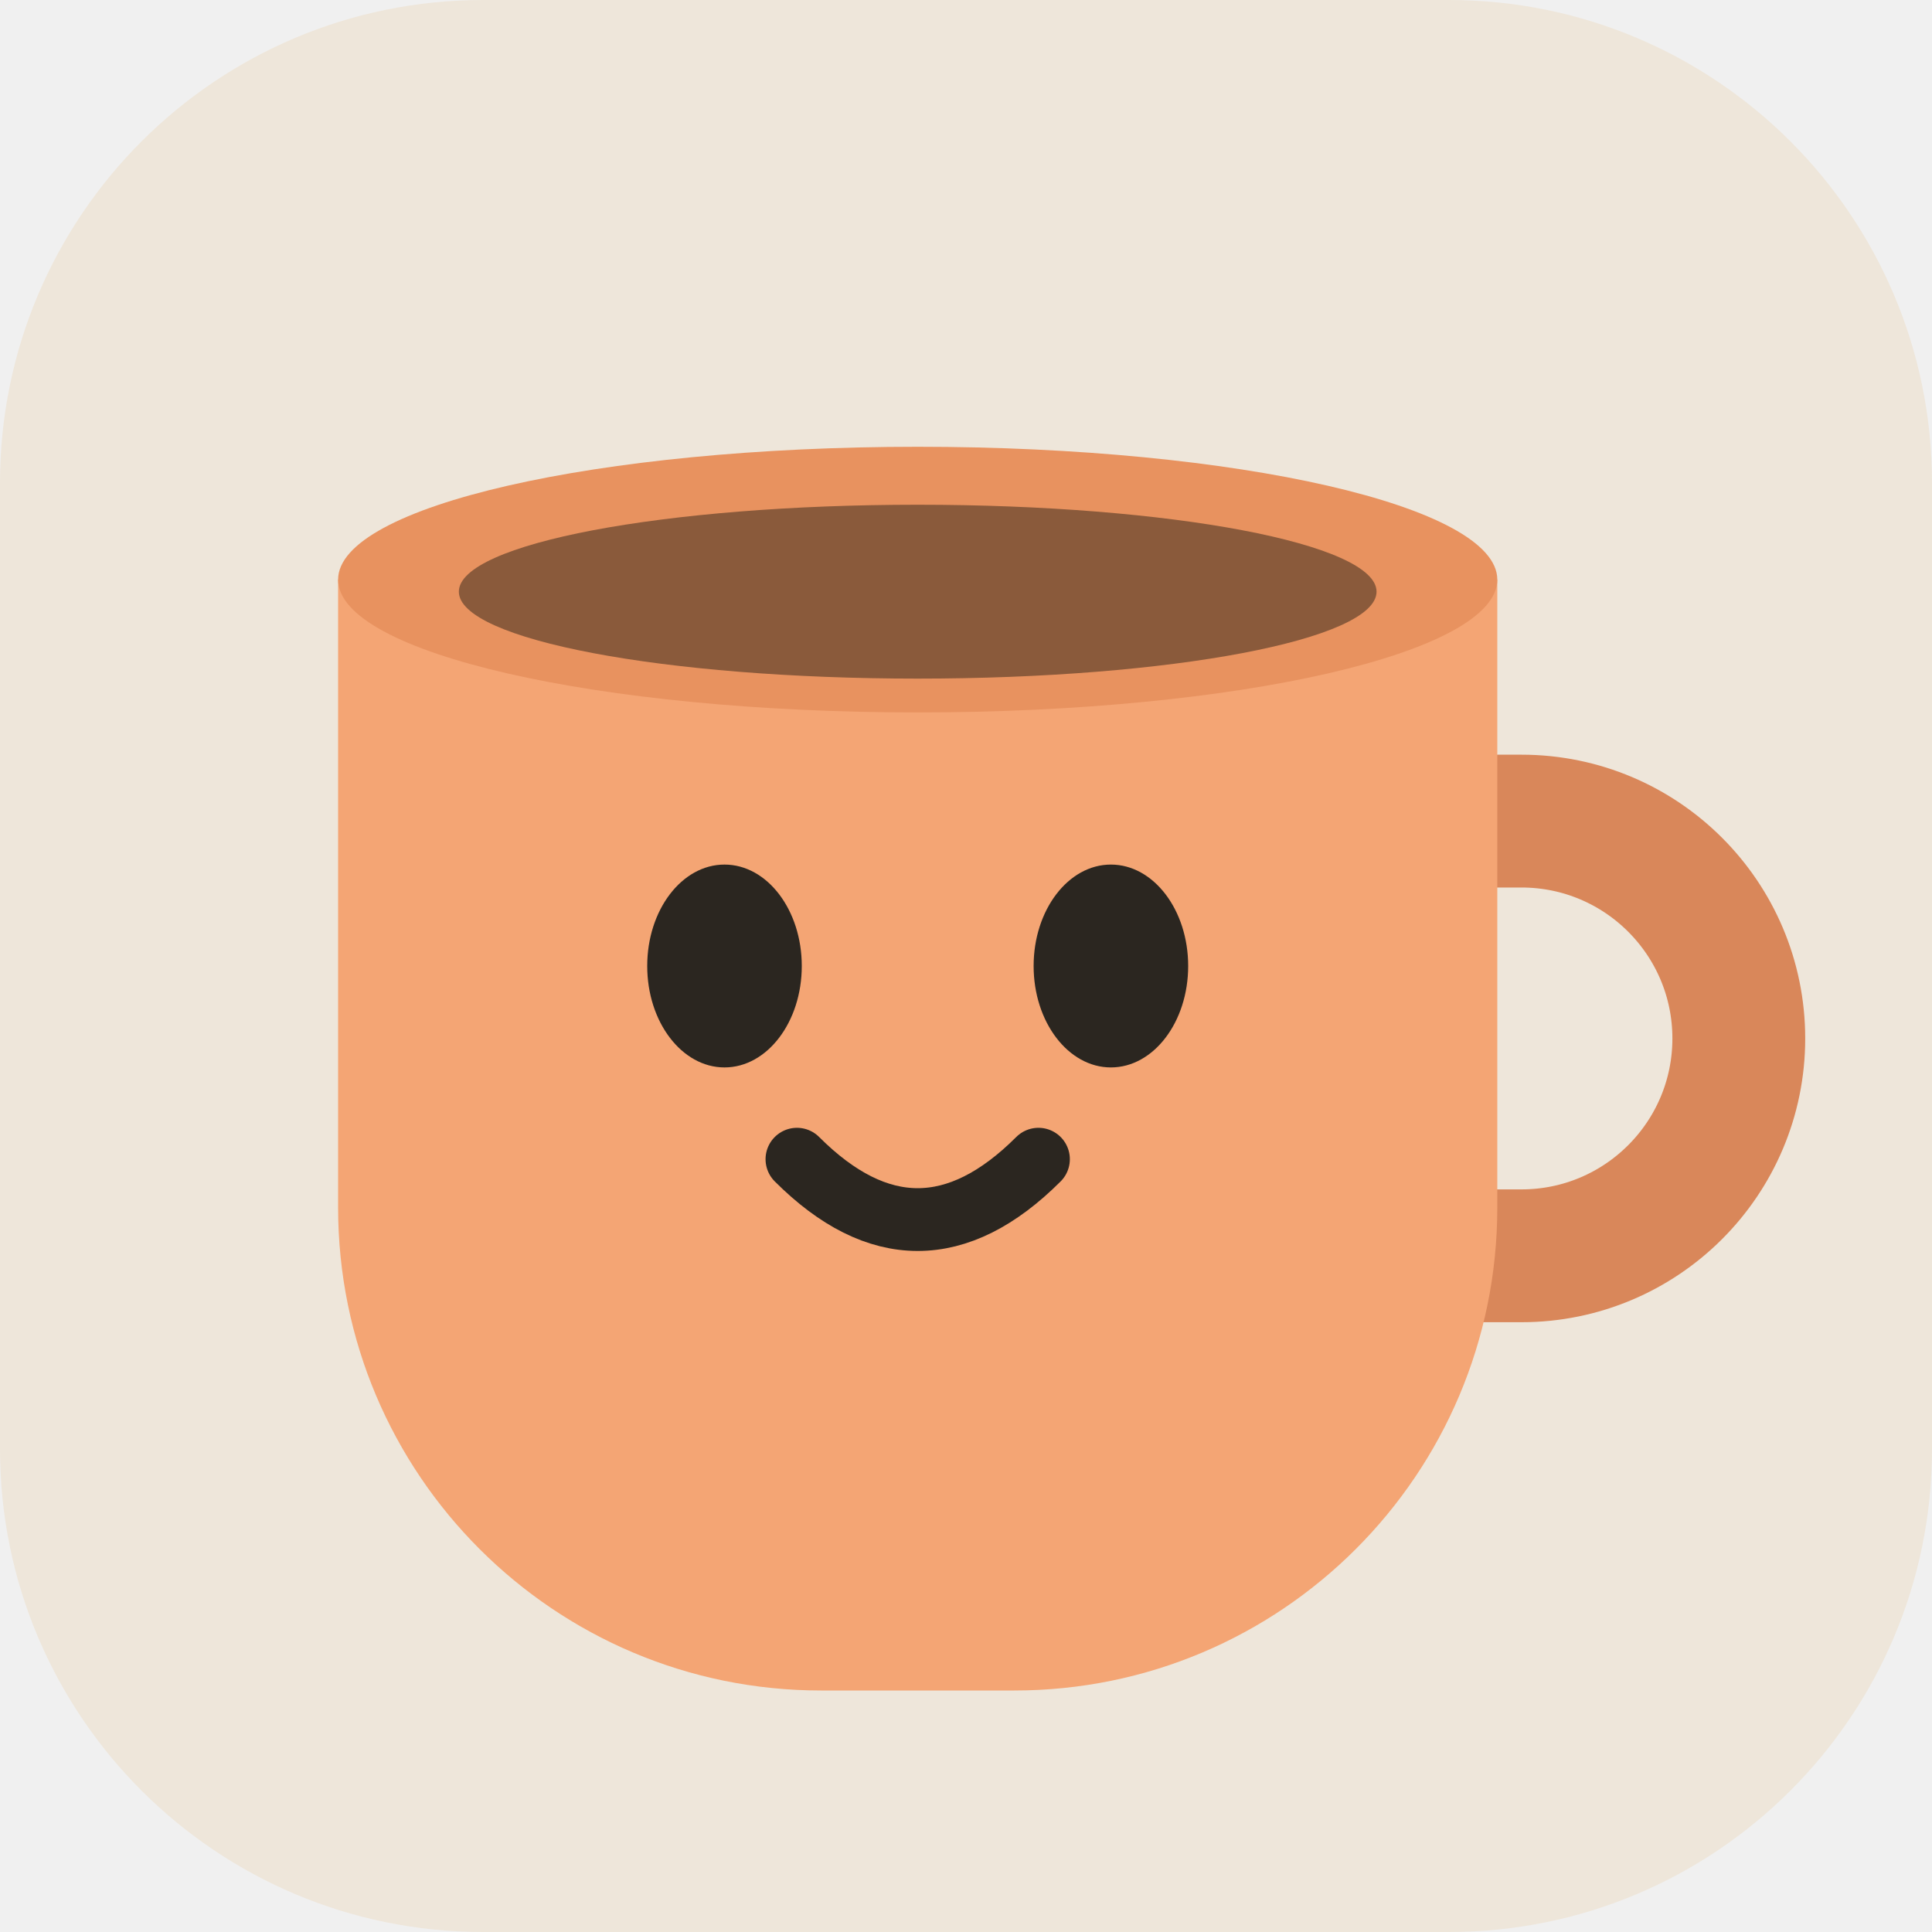
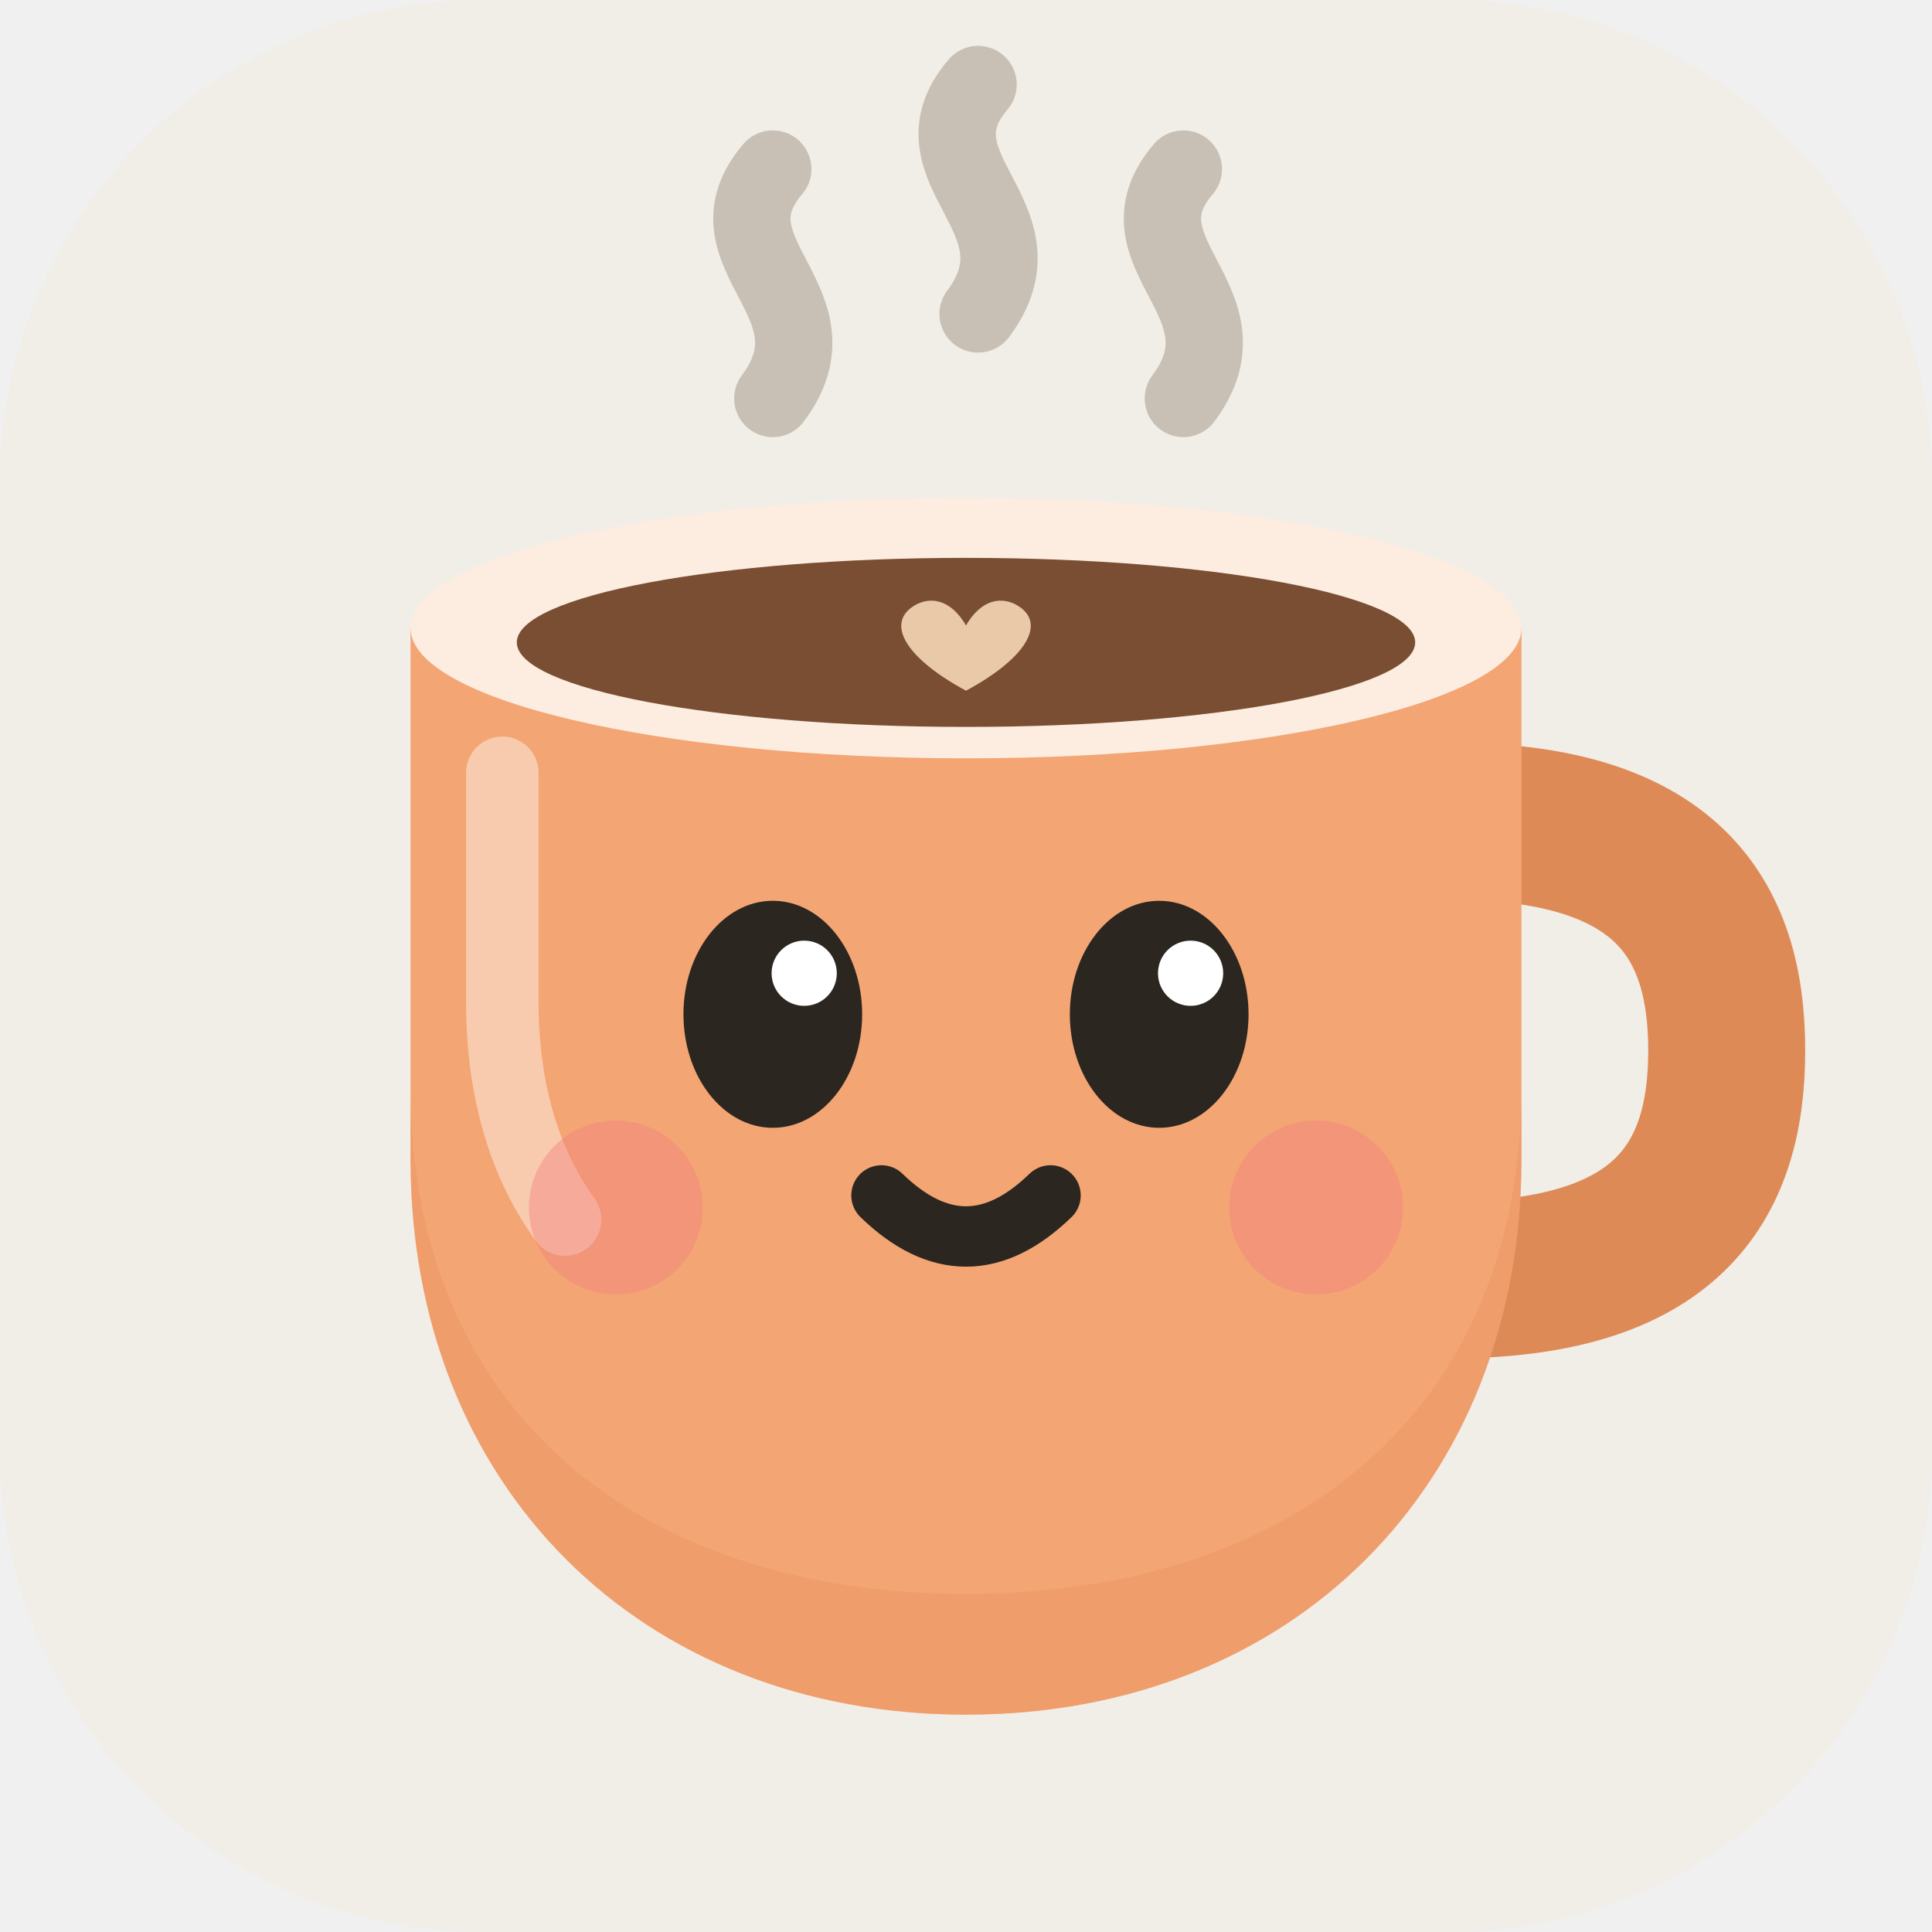
<svg xmlns="http://www.w3.org/2000/svg" viewBox="0 0 80 80">
-   <rect width="80" height="80" rx="20" fill="#EEE6DA" />
-   <path d="M60 34h3a9 9 0 010 18h-3" stroke="#D9875A" stroke-width="5.5" fill="none" stroke-linecap="round" />
-   <path d="M14 24h48v26a20 20 0 01-20 20h-8a20 20 0 01-20-20z" fill="#F4A574" />
-   <ellipse cx="38" cy="24" rx="24" ry="5.5" fill="#E8925F" />
-   <ellipse cx="38" cy="24.5" rx="19" ry="3.6" fill="#8A5A3B" />
-   <ellipse cx="30" cy="40" rx="3.2" ry="4.2" fill="#2B2620" />
-   <ellipse cx="46" cy="40" rx="3.2" ry="4.2" fill="#2B2620" />
-   <path d="M33 48q5 5 10 0" stroke="#2B2620" stroke-width="2.6" fill="none" stroke-linecap="round" />
+   <rect width="80" height="80" rx="20" fill="#F1EDE7" />
+   <g transform="translate(1 -1)">
+     <path d="M31 8c-3 3.5 3 5.5 0 9.5M39.5 4.5c-3 3.5 3 5.5 0 9.5M48 8c-3 3.5 3 5.5 0 9.5" stroke="#C8C0B4" stroke-width="3.2" fill="none" stroke-linecap="round" />
+     <path d="M59 35c9 0 11.5 4 11.5 9.5S68 54 59 54" stroke="#DE8A56" stroke-width="6.5" fill="none" stroke-linecap="round" />
+     <path d="M16 27h46v22c0 13.5-9.5 23-23 23S16 62.5 16 49z" fill="#F4A574" />
+     <path d="M16 49c0 13.5 9.5 23 23 23s23-9.5 23-23v-3c0 13.5-9.5 21-23 21S16 59.5 16 46z" fill="#E8925F" opacity=".45" />
+     <path d="M19.8 33v9.5c0 3.8 1 6.8 2.6 9" stroke="#FFF" stroke-opacity=".42" stroke-width="3" fill="none" stroke-linecap="round" />
+     <ellipse cx="39" cy="27" rx="23" ry="5.4" fill="#FCEDE0" />
+     <ellipse cx="39" cy="27.6" rx="18.6" ry="3.5" fill="#7A4E33" />
+     <path d="M39 29.6c-2.6-1.4-3.4-2.9-2-3.6.9-.4 1.6.2 2 .9.4-.7 1.1-1.3 2-.9 1.4.7.6 2.2-2 3.6z" fill="#E9C9A8" />
+     <ellipse cx="31" cy="43" rx="3.7" ry="4.7" fill="#2B2620" />
+     <circle cx="32.3" cy="41.3" r="1.35" fill="#FFF" />
+     <ellipse cx="47" cy="43" rx="3.7" ry="4.7" fill="#2B2620" />
+     <circle cx="48.3" cy="41.3" r="1.35" fill="#FFF" />
+     <circle cx="24.5" cy="51" r="3.6" fill="#F07F7F" opacity=".42" />
+     <circle cx="53.5" cy="51" r="3.6" fill="#F07F7F" opacity=".42" />
+     <path d="M35.5 50.5q3.5 3.4 7 0" stroke="#2B2620" stroke-width="2.5" fill="none" stroke-linecap="round" />
+   </g>
</svg>
